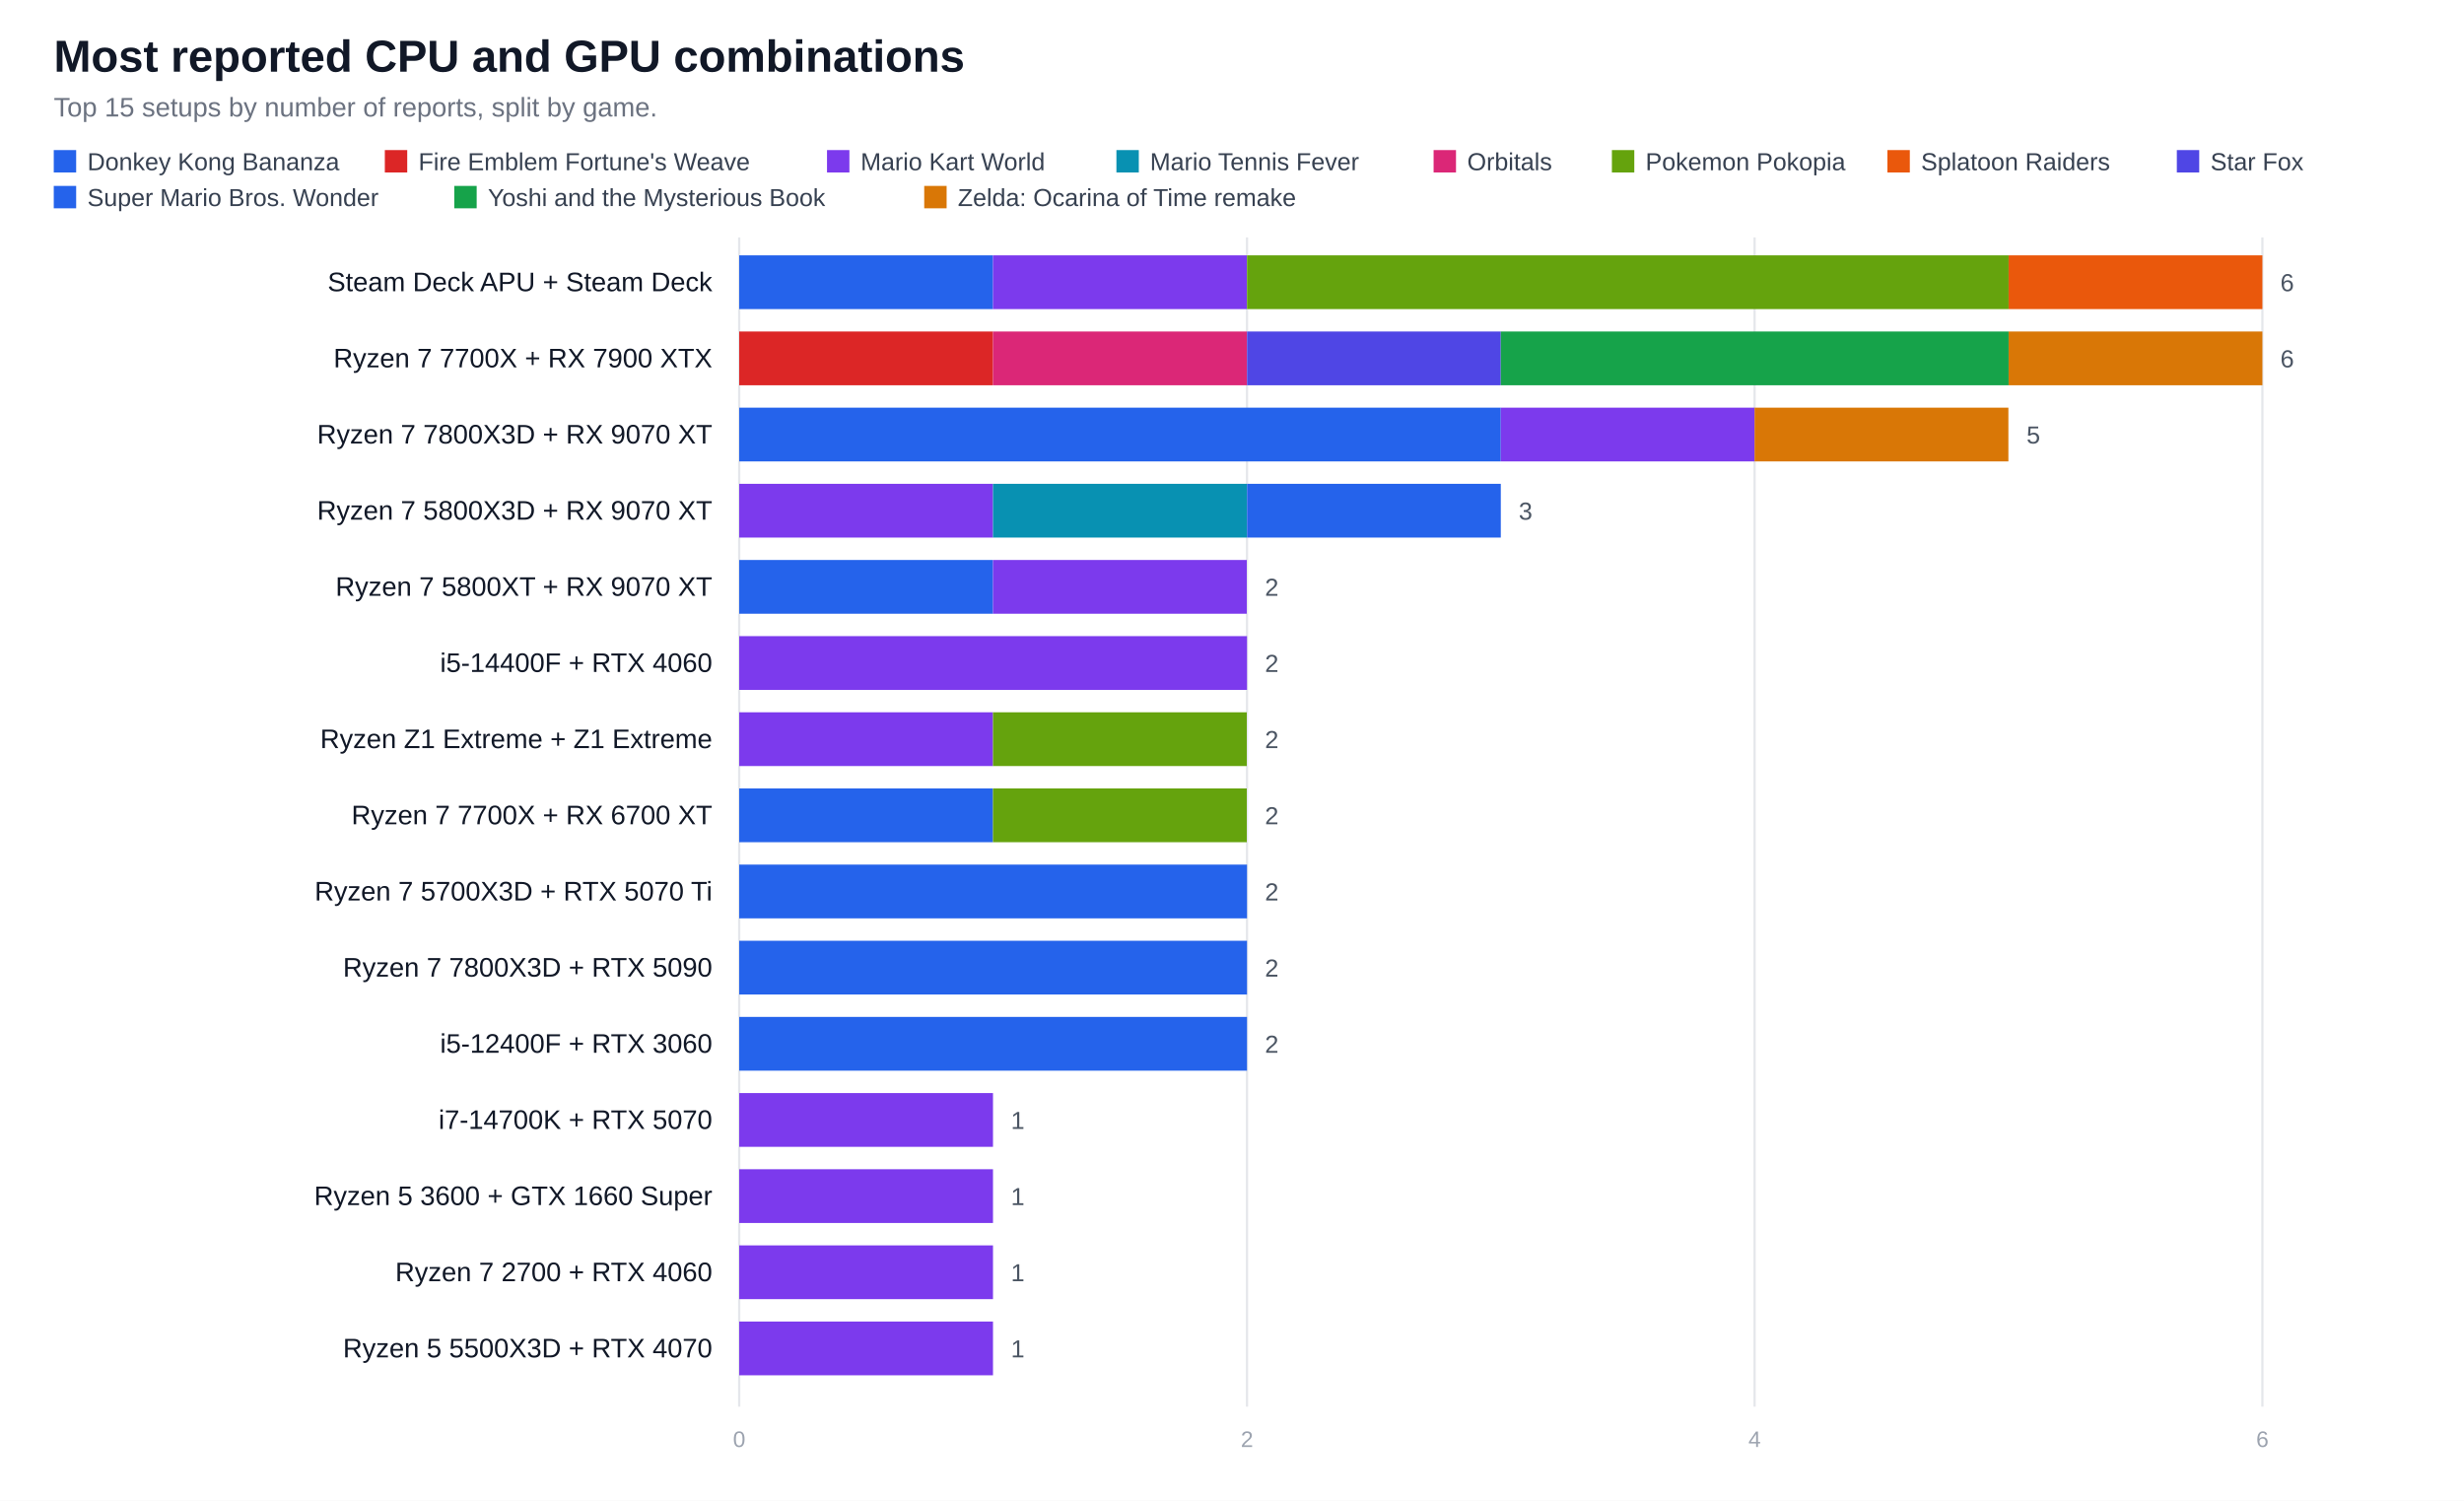
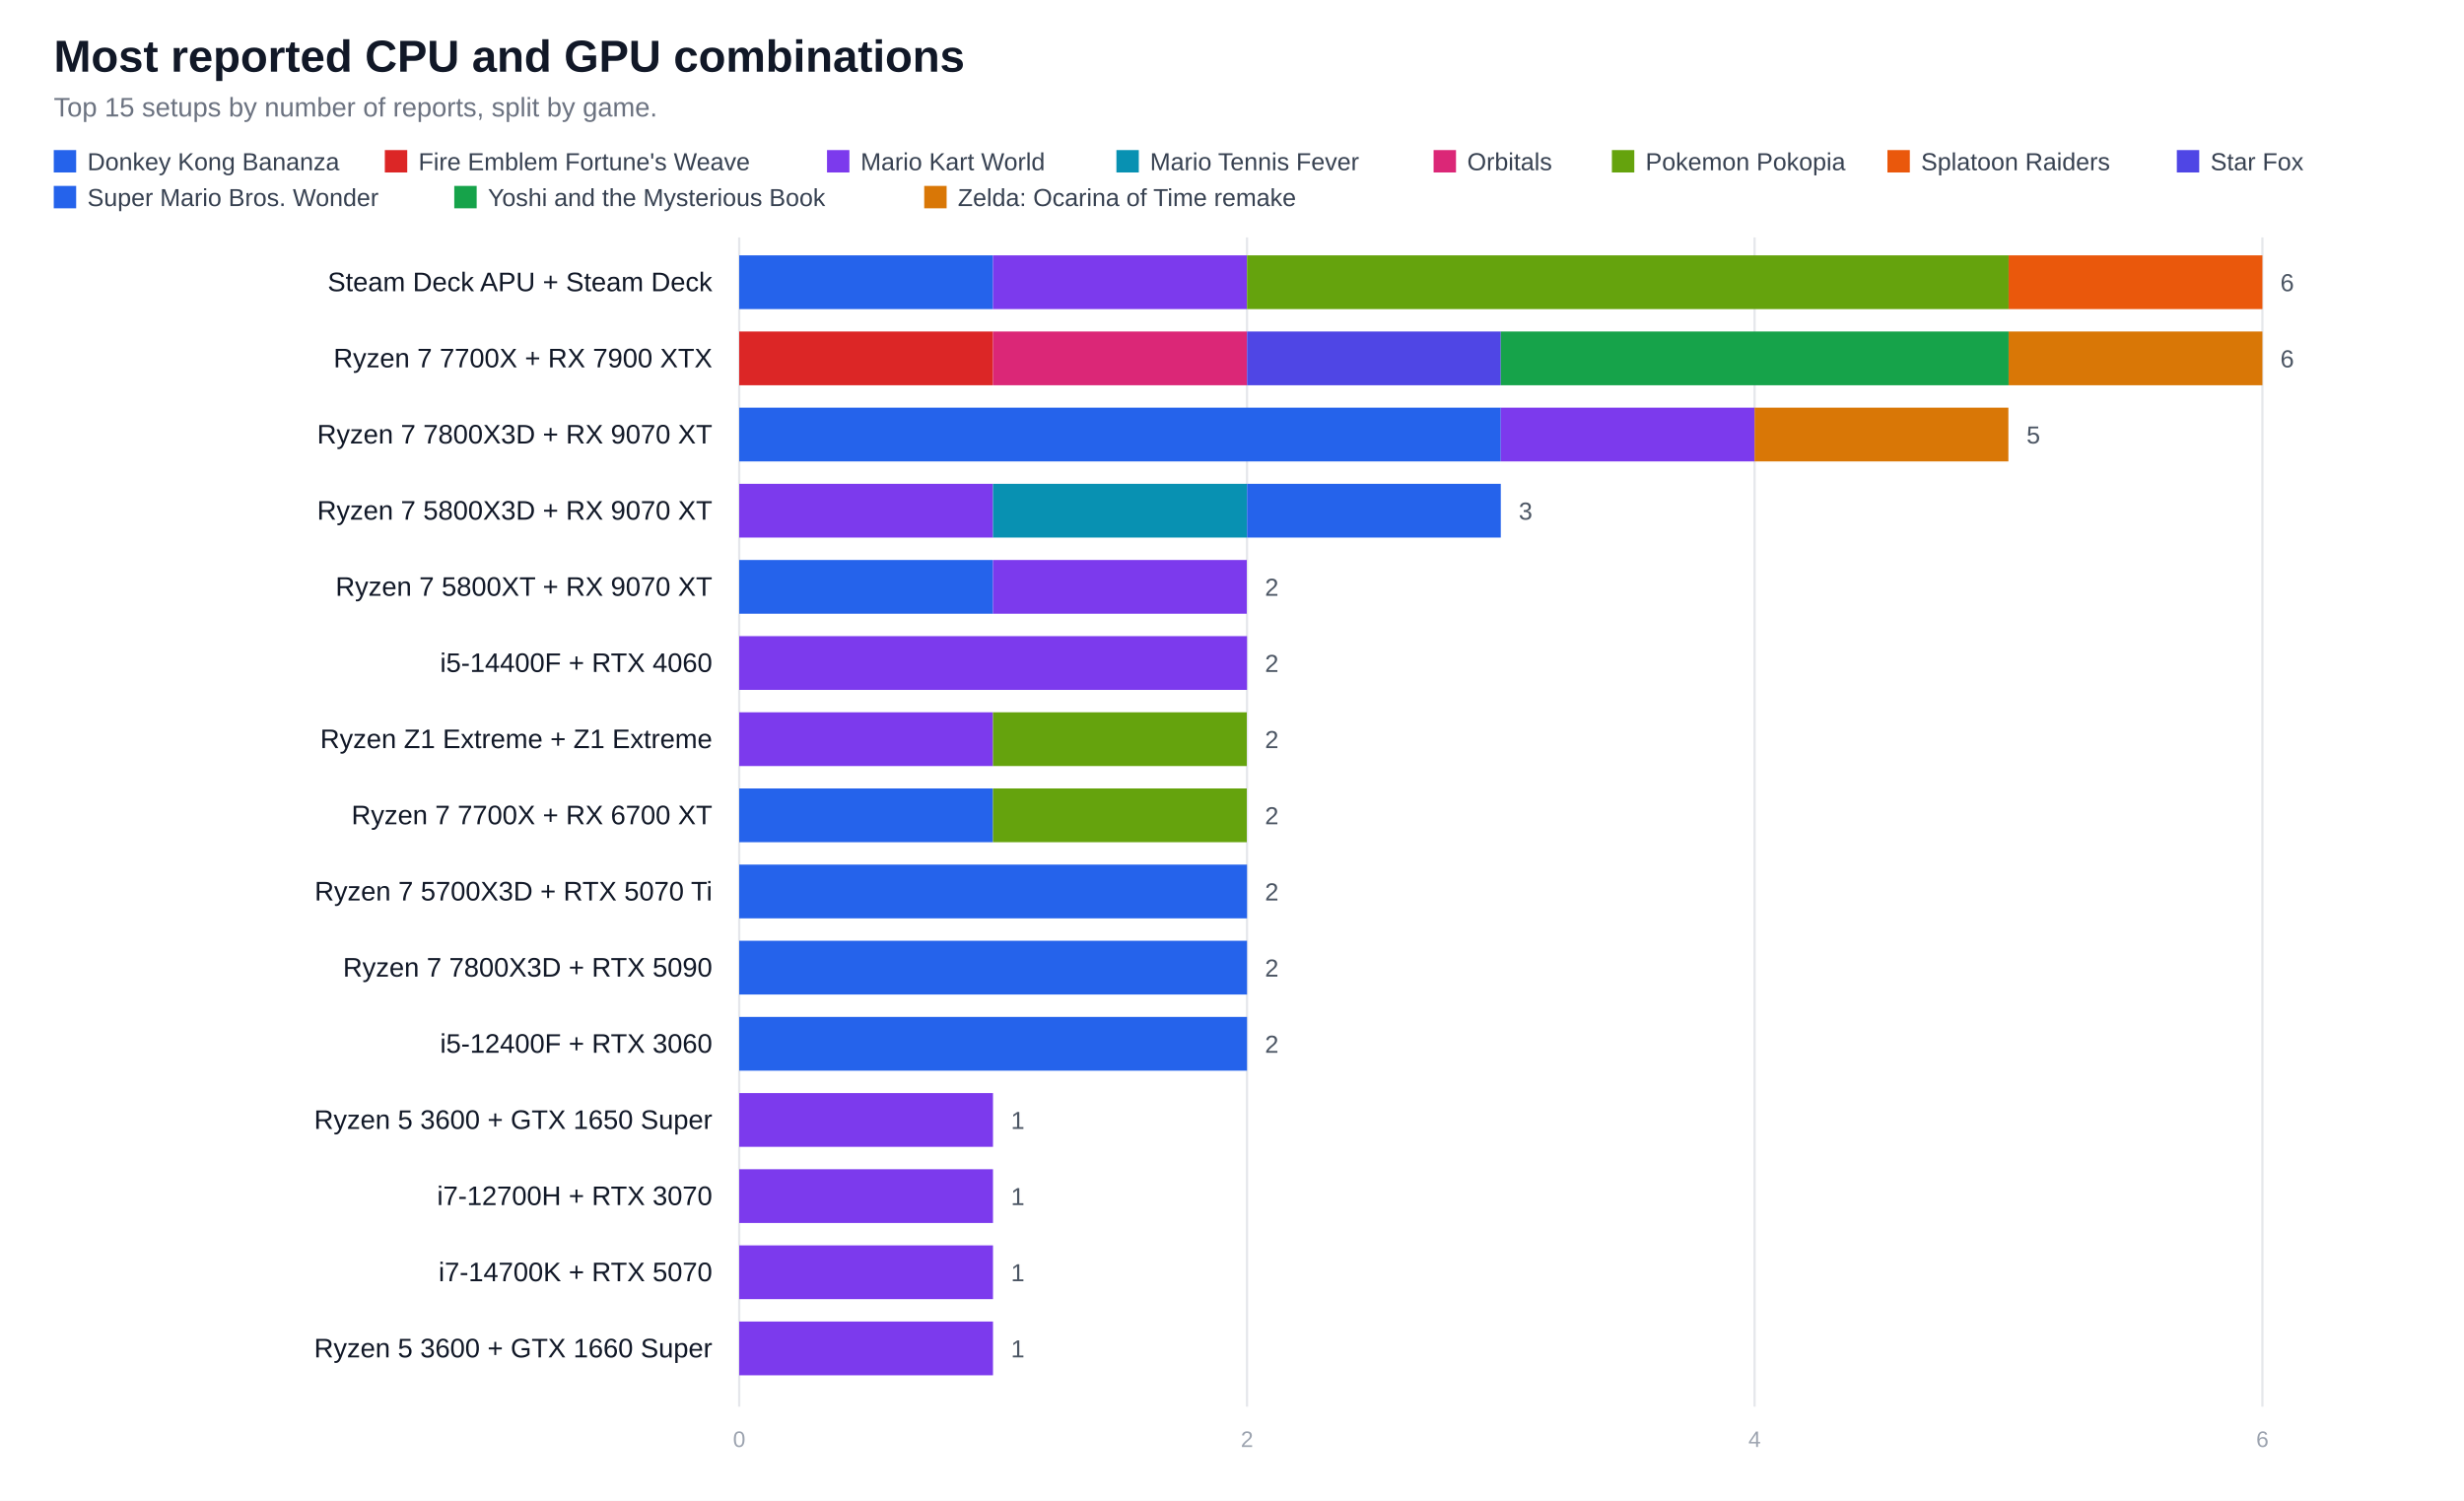
<svg xmlns="http://www.w3.org/2000/svg" width="1100" height="670" viewBox="0 0 1100 670">
  <rect width="100%" height="100%" fill="#ffffff" />
  <text x="24" y="32" font-family="Segoe UI, Arial, sans-serif" font-size="20" font-weight="600" fill="#111827">Most reported CPU and GPU combinations</text>
  <text x="24" y="52" font-family="Segoe UI, Arial, sans-serif" font-size="12" fill="#6b7280">Top 15 setups by number of reports, split by game.</text>
  <rect x="24" y="67" width="10" height="10" fill="#2563eb" />
  <text x="39" y="76" font-family="Segoe UI, Arial, sans-serif" font-size="11" fill="#374151">Donkey Kong Bananza</text>
  <rect x="171.8" y="67" width="10" height="10" fill="#dc2626" />
  <text x="186.8" y="76" font-family="Segoe UI, Arial, sans-serif" font-size="11" fill="#374151">Fire Emblem Fortune's Weave</text>
  <rect x="369.2" y="67" width="10" height="10" fill="#7c3aed" />
  <text x="384.2" y="76" font-family="Segoe UI, Arial, sans-serif" font-size="11" fill="#374151">Mario Kart World</text>
  <rect x="498.4" y="67" width="10" height="10" fill="#0891b2" />
  <text x="513.4" y="76" font-family="Segoe UI, Arial, sans-serif" font-size="11" fill="#374151">Mario Tennis Fever</text>
  <rect x="640.0" y="67" width="10" height="10" fill="#db2777" />
  <text x="655.0" y="76" font-family="Segoe UI, Arial, sans-serif" font-size="11" fill="#374151">Orbitals</text>
  <rect x="719.6" y="67" width="10" height="10" fill="#65a30d" />
  <text x="734.6" y="76" font-family="Segoe UI, Arial, sans-serif" font-size="11" fill="#374151">Pokemon Pokopia</text>
  <rect x="842.6" y="67" width="10" height="10" fill="#ea580c" />
  <text x="857.6" y="76" font-family="Segoe UI, Arial, sans-serif" font-size="11" fill="#374151">Splatoon Raiders</text>
  <rect x="971.8" y="67" width="10" height="10" fill="#4f46e5" />
  <text x="986.8" y="76" font-family="Segoe UI, Arial, sans-serif" font-size="11" fill="#374151">Star Fox</text>
  <rect x="24" y="83" width="10" height="10" fill="#2563eb" />
  <text x="39" y="92" font-family="Segoe UI, Arial, sans-serif" font-size="11" fill="#374151">Super Mario Bros. Wonder</text>
  <rect x="202.8" y="83" width="10" height="10" fill="#16a34a" />
  <text x="217.8" y="92" font-family="Segoe UI, Arial, sans-serif" font-size="11" fill="#374151">Yoshi and the Mysterious Book</text>
  <rect x="412.6" y="83" width="10" height="10" fill="#d97706" />
  <text x="427.6" y="92" font-family="Segoe UI, Arial, sans-serif" font-size="11" fill="#374151">Zelda: Ocarina of Time remake</text>
  <line x1="330.0" y1="106" x2="330.0" y2="628" stroke="#e5e7eb" stroke-width="1" />
  <text x="330.0" y="646" text-anchor="middle" font-family="Segoe UI, Arial, sans-serif" font-size="10" fill="#9ca3af">0</text>
  <line x1="556.7" y1="106" x2="556.7" y2="628" stroke="#e5e7eb" stroke-width="1" />
  <text x="556.7" y="646" text-anchor="middle" font-family="Segoe UI, Arial, sans-serif" font-size="10" fill="#9ca3af">2</text>
  <line x1="783.3" y1="106" x2="783.3" y2="628" stroke="#e5e7eb" stroke-width="1" />
  <text x="783.3" y="646" text-anchor="middle" font-family="Segoe UI, Arial, sans-serif" font-size="10" fill="#9ca3af">4</text>
  <line x1="1010.0" y1="106" x2="1010.0" y2="628" stroke="#e5e7eb" stroke-width="1" />
  <text x="1010.0" y="646" text-anchor="middle" font-family="Segoe UI, Arial, sans-serif" font-size="10" fill="#9ca3af">6</text>
  <text x="318" y="130" text-anchor="end" font-family="Segoe UI, Arial, sans-serif" font-size="12" fill="#111827">Steam Deck APU + Steam Deck</text>
  <rect x="330.0" y="114" width="113.3" height="24" fill="#2563eb" />
  <rect x="443.3" y="114" width="113.3" height="24" fill="#7c3aed" />
  <rect x="556.7" y="114" width="340.0" height="24" fill="#65a30d" />
  <rect x="896.7" y="114" width="113.3" height="24" fill="#ea580c" />
  <text x="1018.0" y="130" font-family="Segoe UI, Arial, sans-serif" font-size="11" fill="#4b5563">6</text>
  <text x="318" y="164" text-anchor="end" font-family="Segoe UI, Arial, sans-serif" font-size="12" fill="#111827">Ryzen 7 7700X + RX 7900 XTX</text>
  <rect x="330.0" y="148" width="113.3" height="24" fill="#dc2626" />
  <rect x="443.3" y="148" width="113.3" height="24" fill="#db2777" />
  <rect x="556.7" y="148" width="113.3" height="24" fill="#4f46e5" />
  <rect x="670.0" y="148" width="226.7" height="24" fill="#16a34a" />
  <rect x="896.7" y="148" width="113.3" height="24" fill="#d97706" />
  <text x="1018.0" y="164" font-family="Segoe UI, Arial, sans-serif" font-size="11" fill="#4b5563">6</text>
  <text x="318" y="198" text-anchor="end" font-family="Segoe UI, Arial, sans-serif" font-size="12" fill="#111827">Ryzen 7 7800X3D + RX 9070 XT</text>
  <rect x="330.0" y="182" width="340.0" height="24" fill="#2563eb" />
  <rect x="670.0" y="182" width="113.3" height="24" fill="#7c3aed" />
  <rect x="783.3" y="182" width="113.3" height="24" fill="#d97706" />
  <text x="904.7" y="198" font-family="Segoe UI, Arial, sans-serif" font-size="11" fill="#4b5563">5</text>
  <text x="318" y="232" text-anchor="end" font-family="Segoe UI, Arial, sans-serif" font-size="12" fill="#111827">Ryzen 7 5800X3D + RX 9070 XT</text>
  <rect x="330.0" y="216" width="113.3" height="24" fill="#7c3aed" />
  <rect x="443.3" y="216" width="113.3" height="24" fill="#0891b2" />
  <rect x="556.7" y="216" width="113.3" height="24" fill="#2563eb" />
  <text x="678.0" y="232" font-family="Segoe UI, Arial, sans-serif" font-size="11" fill="#4b5563">3</text>
  <text x="318" y="266" text-anchor="end" font-family="Segoe UI, Arial, sans-serif" font-size="12" fill="#111827">Ryzen 7 5800XT + RX 9070 XT</text>
  <rect x="330.0" y="250" width="113.3" height="24" fill="#2563eb" />
  <rect x="443.3" y="250" width="113.3" height="24" fill="#7c3aed" />
  <text x="564.7" y="266" font-family="Segoe UI, Arial, sans-serif" font-size="11" fill="#4b5563">2</text>
  <text x="318" y="300" text-anchor="end" font-family="Segoe UI, Arial, sans-serif" font-size="12" fill="#111827">i5-14400F + RTX 4060</text>
  <rect x="330.0" y="284" width="226.7" height="24" fill="#7c3aed" />
  <text x="564.7" y="300" font-family="Segoe UI, Arial, sans-serif" font-size="11" fill="#4b5563">2</text>
  <text x="318" y="334" text-anchor="end" font-family="Segoe UI, Arial, sans-serif" font-size="12" fill="#111827">Ryzen Z1 Extreme + Z1 Extreme</text>
  <rect x="330.0" y="318" width="113.3" height="24" fill="#7c3aed" />
  <rect x="443.3" y="318" width="113.3" height="24" fill="#65a30d" />
  <text x="564.7" y="334" font-family="Segoe UI, Arial, sans-serif" font-size="11" fill="#4b5563">2</text>
  <text x="318" y="368" text-anchor="end" font-family="Segoe UI, Arial, sans-serif" font-size="12" fill="#111827">Ryzen 7 7700X + RX 6700 XT</text>
  <rect x="330.0" y="352" width="113.3" height="24" fill="#2563eb" />
  <rect x="443.3" y="352" width="113.3" height="24" fill="#65a30d" />
  <text x="564.7" y="368" font-family="Segoe UI, Arial, sans-serif" font-size="11" fill="#4b5563">2</text>
  <text x="318" y="402" text-anchor="end" font-family="Segoe UI, Arial, sans-serif" font-size="12" fill="#111827">Ryzen 7 5700X3D + RTX 5070 Ti</text>
  <rect x="330.0" y="386" width="226.7" height="24" fill="#2563eb" />
  <text x="564.7" y="402" font-family="Segoe UI, Arial, sans-serif" font-size="11" fill="#4b5563">2</text>
  <text x="318" y="436" text-anchor="end" font-family="Segoe UI, Arial, sans-serif" font-size="12" fill="#111827">Ryzen 7 7800X3D + RTX 5090</text>
  <rect x="330.0" y="420" width="226.7" height="24" fill="#2563eb" />
  <text x="564.7" y="436" font-family="Segoe UI, Arial, sans-serif" font-size="11" fill="#4b5563">2</text>
  <text x="318" y="470" text-anchor="end" font-family="Segoe UI, Arial, sans-serif" font-size="12" fill="#111827">i5-12400F + RTX 3060</text>
  <rect x="330.0" y="454" width="226.7" height="24" fill="#2563eb" />
  <text x="564.7" y="470" font-family="Segoe UI, Arial, sans-serif" font-size="11" fill="#4b5563">2</text>
-   <text x="318" y="504" text-anchor="end" font-family="Segoe UI, Arial, sans-serif" font-size="12" fill="#111827">i7-14700K + RTX 5070</text>
+   <text x="318" y="504" text-anchor="end" font-family="Segoe UI, Arial, sans-serif" font-size="12" fill="#111827">Ryzen 5 3600 + GTX 1650 Super</text>
  <rect x="330.0" y="488" width="113.3" height="24" fill="#7c3aed" />
  <text x="451.3" y="504" font-family="Segoe UI, Arial, sans-serif" font-size="11" fill="#4b5563">1</text>
-   <text x="318" y="538" text-anchor="end" font-family="Segoe UI, Arial, sans-serif" font-size="12" fill="#111827">Ryzen 5 3600 + GTX 1660 Super</text>
+   <text x="318" y="538" text-anchor="end" font-family="Segoe UI, Arial, sans-serif" font-size="12" fill="#111827">i7-12700H + RTX 3070</text>
  <rect x="330.0" y="522" width="113.3" height="24" fill="#7c3aed" />
  <text x="451.3" y="538" font-family="Segoe UI, Arial, sans-serif" font-size="11" fill="#4b5563">1</text>
-   <text x="318" y="572" text-anchor="end" font-family="Segoe UI, Arial, sans-serif" font-size="12" fill="#111827">Ryzen 7 2700 + RTX 4060</text>
+   <text x="318" y="572" text-anchor="end" font-family="Segoe UI, Arial, sans-serif" font-size="12" fill="#111827">i7-14700K + RTX 5070</text>
  <rect x="330.0" y="556" width="113.3" height="24" fill="#7c3aed" />
  <text x="451.3" y="572" font-family="Segoe UI, Arial, sans-serif" font-size="11" fill="#4b5563">1</text>
-   <text x="318" y="606" text-anchor="end" font-family="Segoe UI, Arial, sans-serif" font-size="12" fill="#111827">Ryzen 5 5500X3D + RTX 4070</text>
+   <text x="318" y="606" text-anchor="end" font-family="Segoe UI, Arial, sans-serif" font-size="12" fill="#111827">Ryzen 5 3600 + GTX 1660 Super</text>
  <rect x="330.0" y="590" width="113.3" height="24" fill="#7c3aed" />
  <text x="451.3" y="606" font-family="Segoe UI, Arial, sans-serif" font-size="11" fill="#4b5563">1</text>
</svg>
